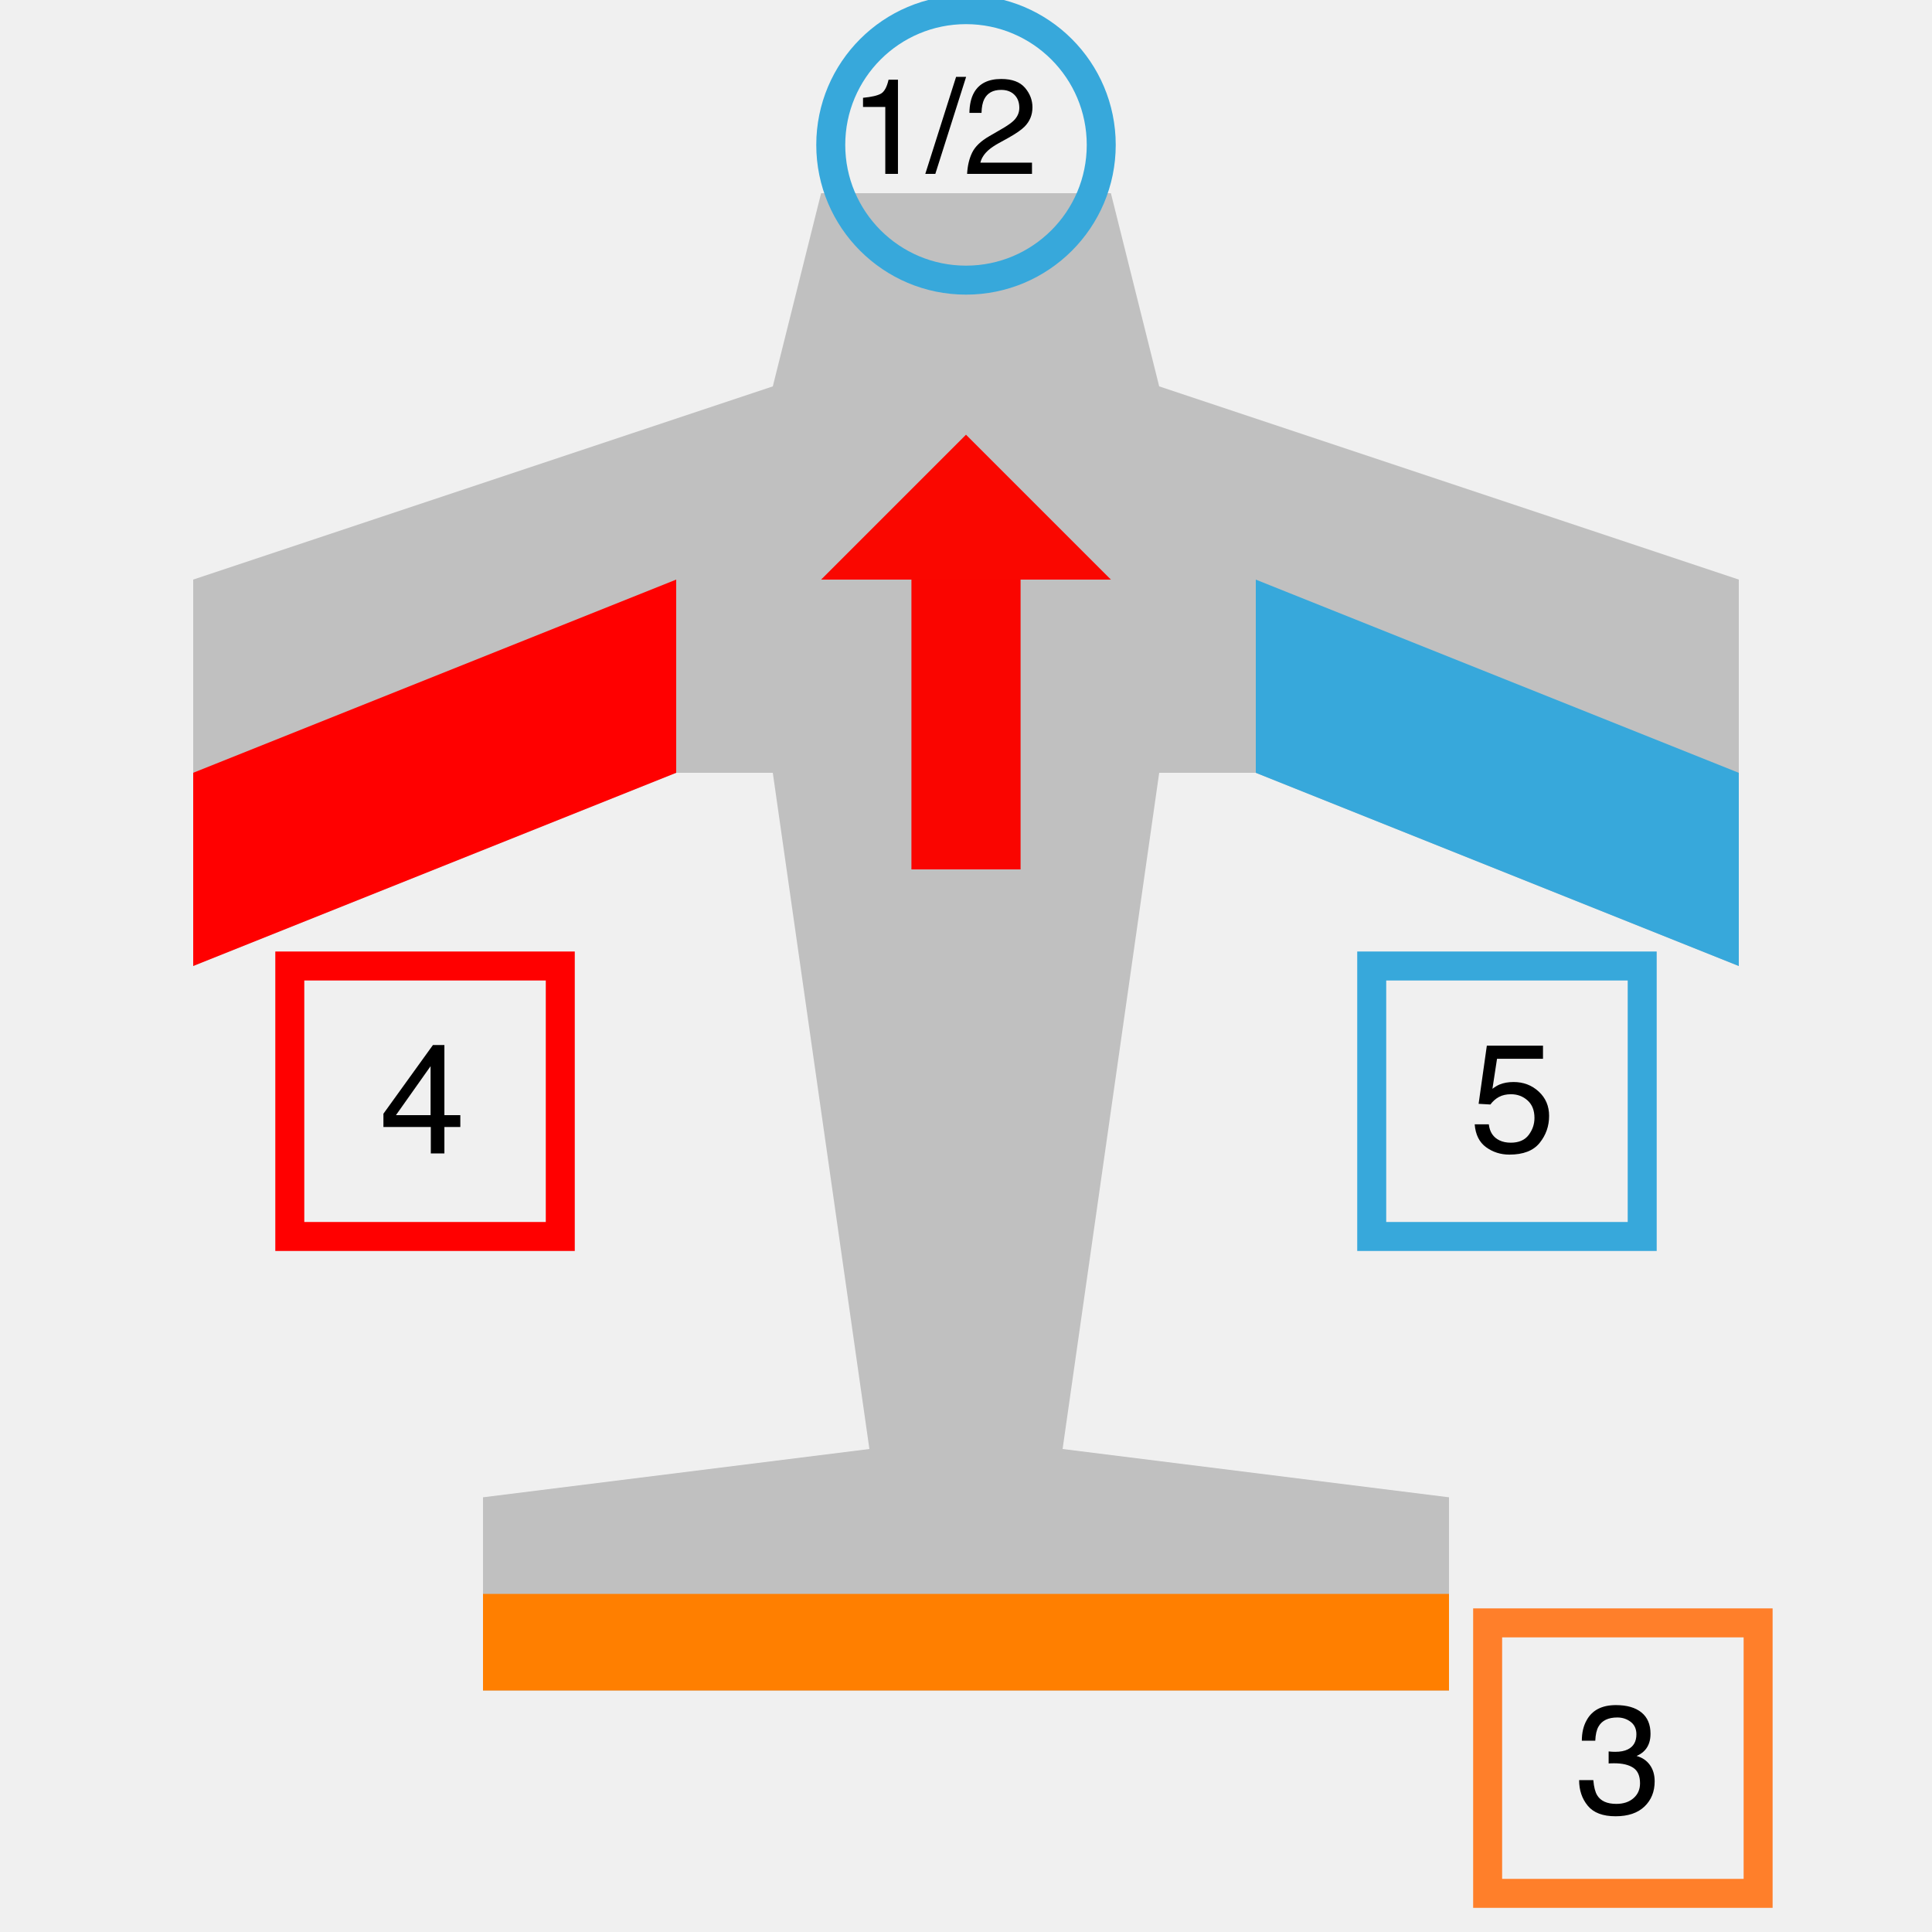
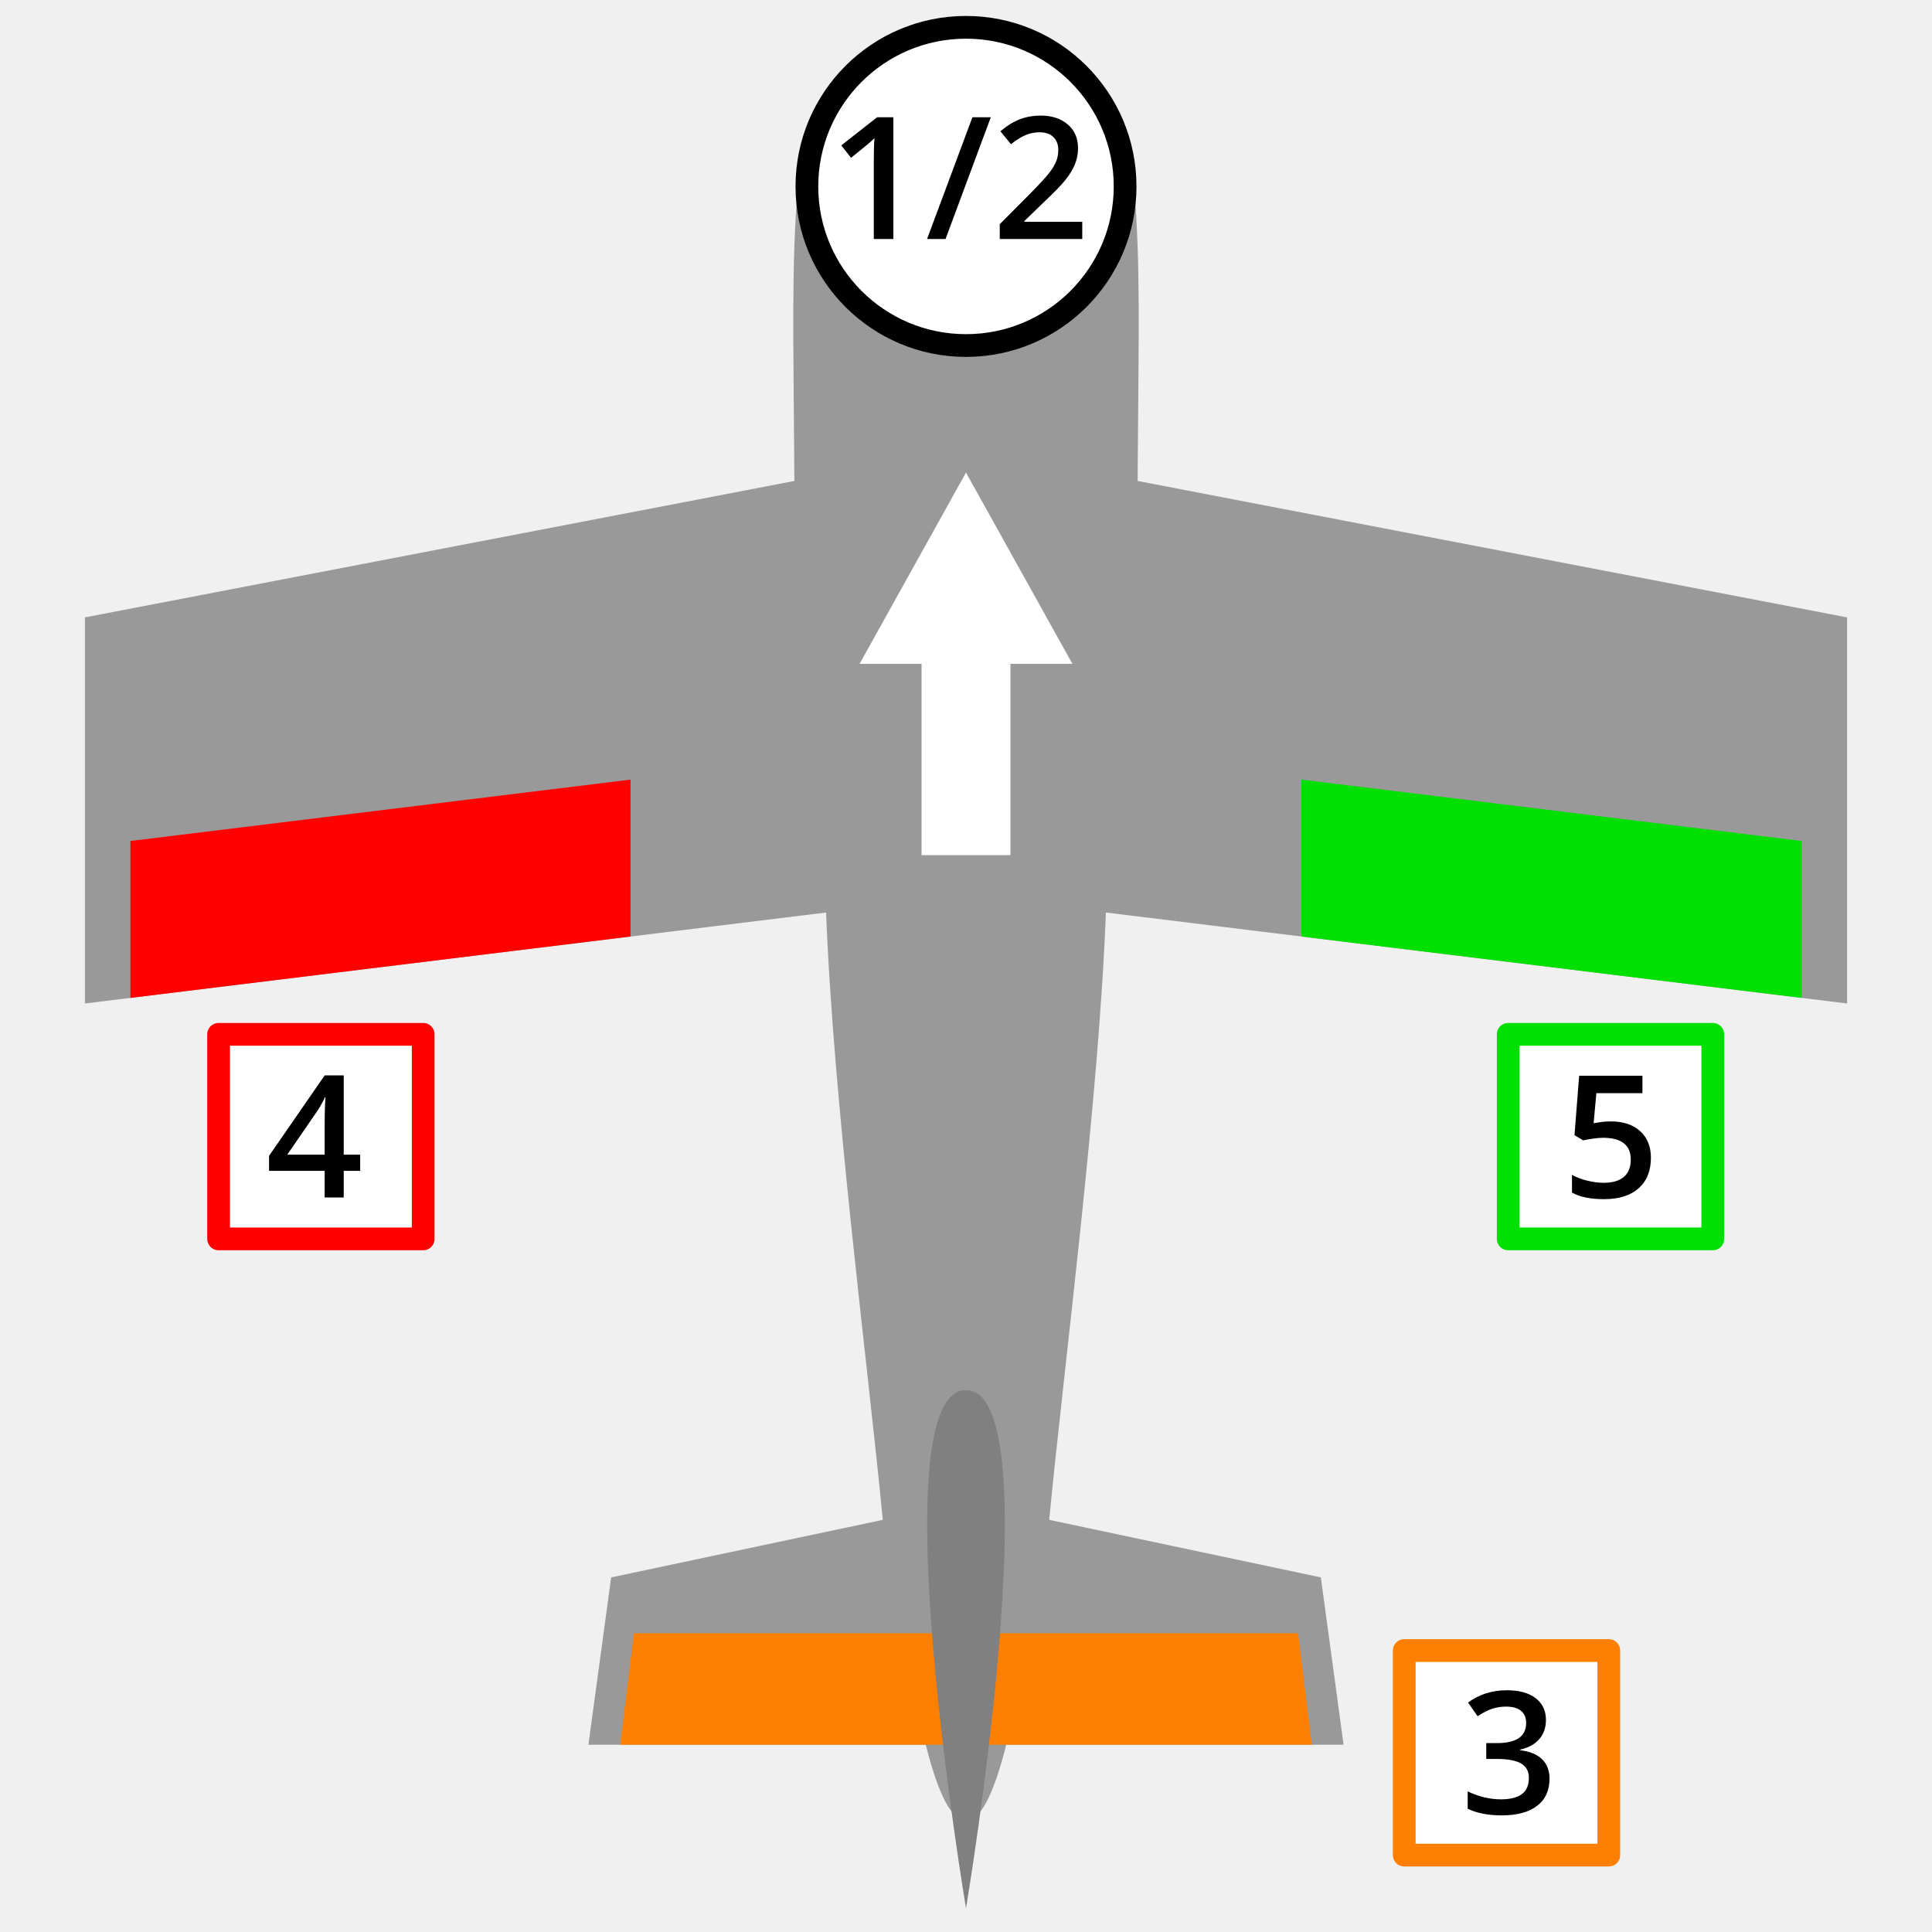
- <svg xmlns="http://www.w3.org/2000/svg" xmlns:xlink="http://www.w3.org/1999/xlink" id="svg2" version="1.1" viewBox="0 0 200 200" height="200pt" width="200pt">
-   <defs id="defs4">
-     <g id="g6">
-       <symbol id="glyph0-0" overflow="visible">
-         <path id="path9" d="" style="stroke:none;" />
-       </symbol>
-       <symbol id="glyph0-1" overflow="visible">
-         <path id="path12" d="M 1.34 -6.93 L 1.34 -7.875 C 2.227 -7.961 2.848 -8.105 3.199 -8.309 C 3.551 -8.512 3.812 -8.992 3.984 -9.75 L 4.957 -9.75 L 4.957 0 L 3.645 0 L 3.645 -6.93 Z M 1.34 -6.93 " style="stroke:none;" />
-       </symbol>
-       <symbol id="glyph0-2" overflow="visible">
-         <path id="path15" d="M 3.188 -10.043 L 4.227 -10.043 L 1.039 0 L 0 0 Z M 3.188 -10.043 " style="stroke:none;" />
-       </symbol>
-       <symbol id="glyph0-3" overflow="visible">
-         <path id="path18" d="M 0.961 -2.203 C 1.266 -2.828 1.855 -3.395 2.734 -3.902 L 4.047 -4.664 C 4.633 -5.004 5.047 -5.297 5.285 -5.539 C 5.656 -5.914 5.844 -6.348 5.844 -6.836 C 5.844 -7.406 5.672 -7.859 5.332 -8.191 C 4.992 -8.527 4.535 -8.695 3.965 -8.695 C 3.121 -8.695 2.539 -8.375 2.215 -7.738 C 2.043 -7.398 1.945 -6.922 1.93 -6.316 L 0.676 -6.316 C 0.691 -7.168 0.848 -7.863 1.148 -8.402 C 1.68 -9.352 2.621 -9.824 3.973 -9.824 C 5.094 -9.824 5.91 -9.52 6.43 -8.914 C 6.945 -8.309 7.203 -7.633 7.203 -6.891 C 7.203 -6.105 6.93 -5.438 6.379 -4.883 C 6.059 -4.559 5.488 -4.164 4.664 -3.703 L 3.727 -3.188 C 3.281 -2.941 2.93 -2.703 2.672 -2.48 C 2.219 -2.086 1.93 -1.645 1.812 -1.164 L 7.156 -1.164 L 7.156 0 L 0.438 0 C 0.484 -0.844 0.656 -1.578 0.961 -2.203 Z M 0.961 -2.203 " style="stroke:none;" />
-       </symbol>
-       <symbol id="glyph1-0" overflow="visible">
-         <path id="path21" d="" style="stroke:none;" />
-       </symbol>
-       <symbol id="glyph1-1" overflow="visible">
-         <path id="path24" d="" style="stroke:none;" />
-       </symbol>
-       <symbol id="glyph1-2" overflow="visible">
-         <path id="path27" d="M 1.277 -0.785 C 0.68 -1.512 0.383 -2.395 0.383 -3.438 L 1.852 -3.438 C 1.914 -2.715 2.051 -2.188 2.258 -1.859 C 2.621 -1.27 3.281 -0.977 4.234 -0.977 C 4.973 -0.977 5.566 -1.176 6.016 -1.57 C 6.465 -1.965 6.688 -2.477 6.688 -3.102 C 6.688 -3.871 6.453 -4.41 5.98 -4.719 C 5.508 -5.027 4.855 -5.18 4.016 -5.18 C 3.922 -5.18 3.828 -5.18 3.73 -5.176 C 3.633 -5.172 3.535 -5.168 3.438 -5.164 L 3.438 -6.406 C 3.582 -6.391 3.707 -6.379 3.805 -6.375 C 3.902 -6.371 4.012 -6.367 4.125 -6.367 C 4.652 -6.367 5.082 -6.449 5.422 -6.617 C 6.016 -6.91 6.312 -7.43 6.312 -8.18 C 6.312 -8.738 6.113 -9.168 5.719 -9.469 C 5.324 -9.77 4.863 -9.922 4.336 -9.922 C 3.398 -9.922 2.75 -9.609 2.391 -8.984 C 2.191 -8.641 2.082 -8.152 2.055 -7.516 L 0.664 -7.516 C 0.664 -8.348 0.832 -9.059 1.164 -9.641 C 1.738 -10.684 2.746 -11.203 4.188 -11.203 C 5.328 -11.203 6.211 -10.949 6.836 -10.441 C 7.461 -9.934 7.773 -9.199 7.773 -8.234 C 7.773 -7.547 7.59 -6.988 7.219 -6.562 C 6.988 -6.297 6.691 -6.09 6.328 -5.938 C 6.918 -5.777 7.375 -5.465 7.707 -5.004 C 8.039 -4.543 8.203 -3.98 8.203 -3.312 C 8.203 -2.246 7.852 -1.375 7.148 -0.703 C 6.445 -0.031 5.449 0.305 4.156 0.305 C 2.832 0.305 1.875 -0.059 1.277 -0.785 Z M 1.277 -0.785 " style="stroke:none;" />
-       </symbol>
-       <symbol id="glyph1-3" overflow="visible">
-         <path id="path30" d="M 5.289 -3.961 L 5.289 -9.031 L 1.703 -3.961 Z M 5.312 0 L 5.312 -2.734 L 0.406 -2.734 L 0.406 -4.109 L 5.531 -11.219 L 6.719 -11.219 L 6.719 -3.961 L 8.367 -3.961 L 8.367 -2.734 L 6.719 -2.734 L 6.719 0 Z M 5.312 0 " style="stroke:none;" />
-       </symbol>
-       <symbol id="glyph1-4" overflow="visible">
-         <path id="path33" d="M 1.977 -2.852 C 2.07 -2.051 2.441 -1.496 3.094 -1.188 C 3.426 -1.031 3.812 -0.953 4.25 -0.953 C 5.082 -0.953 5.699 -1.219 6.102 -1.75 C 6.504 -2.281 6.703 -2.871 6.703 -3.516 C 6.703 -4.297 6.465 -4.902 5.988 -5.328 C 5.512 -5.754 4.941 -5.969 4.273 -5.969 C 3.789 -5.969 3.375 -5.875 3.027 -5.688 C 2.68 -5.5 2.387 -5.238 2.141 -4.906 L 0.922 -4.977 L 1.773 -11 L 7.586 -11 L 7.586 -9.641 L 2.828 -9.641 L 2.352 -6.531 C 2.613 -6.73 2.859 -6.879 3.094 -6.977 C 3.512 -7.148 3.992 -7.234 4.539 -7.234 C 5.566 -7.234 6.434 -6.902 7.148 -6.242 C 7.863 -5.582 8.219 -4.742 8.219 -3.727 C 8.219 -2.668 7.891 -1.738 7.238 -0.93 C 6.586 -0.121 5.543 0.281 4.109 0.281 C 3.199 0.281 2.391 0.023 1.691 -0.488 C 0.992 -1 0.598 -1.789 0.516 -2.852 Z M 1.977 -2.852 " style="stroke:none;" />
-       </symbol>
-       <symbol id="glyph1-5" overflow="visible">
-         <path id="path36" d="M 7.293 -10.262 C 7.785 -9.613 8.031 -8.945 8.031 -8.258 L 6.641 -8.258 C 6.559 -8.699 6.426 -9.047 6.242 -9.297 C 5.902 -9.766 5.391 -10 4.703 -10 C 3.918 -10 3.293 -9.637 2.828 -8.91 C 2.363 -8.184 2.105 -7.145 2.055 -5.789 C 2.379 -6.262 2.785 -6.617 3.273 -6.852 C 3.723 -7.059 4.223 -7.164 4.773 -7.164 C 5.711 -7.164 6.527 -6.863 7.227 -6.266 C 7.926 -5.668 8.273 -4.773 8.273 -3.586 C 8.273 -2.57 7.941 -1.672 7.281 -0.887 C 6.621 -0.102 5.676 0.289 4.453 0.289 C 3.406 0.289 2.504 -0.109 1.742 -0.902 C 0.98 -1.695 0.602 -3.035 0.602 -4.914 C 0.602 -6.305 0.77 -7.484 1.109 -8.453 C 1.762 -10.309 2.949 -11.234 4.68 -11.234 C 5.93 -11.234 6.801 -10.91 7.293 -10.262 Z M 6.238 -1.707 C 6.605 -2.203 6.789 -2.793 6.789 -3.469 C 6.789 -4.043 6.625 -4.586 6.297 -5.105 C 5.969 -5.625 5.371 -5.883 4.508 -5.883 C 3.902 -5.883 3.375 -5.684 2.918 -5.281 C 2.461 -4.879 2.234 -4.277 2.234 -3.469 C 2.234 -2.762 2.441 -2.164 2.855 -1.684 C 3.27 -1.203 3.844 -0.961 4.578 -0.961 C 5.316 -0.961 5.871 -1.211 6.238 -1.707 Z M 6.238 -1.707 " style="stroke:none;" />
-       </symbol>
-     </g>
+ <svg xmlns="http://www.w3.org/2000/svg" xml:space="preserve" width="850px" height="850px" version="1.1" style="shape-rendering:geometricPrecision; text-rendering:geometricPrecision; image-rendering:optimizeQuality; fill-rule:evenodd; clip-rule:evenodd" viewBox="0 0 850 850">
+   <defs>
+     <style type="text/css">
+    
+     .str0 {stroke:black;stroke-width:10;stroke-linecap:round;stroke-linejoin:round;stroke-miterlimit:22.926}
+     .str2 {stroke:#00E000;stroke-width:10;stroke-linecap:round;stroke-linejoin:round;stroke-miterlimit:22.926}
+     .str1 {stroke:red;stroke-width:10;stroke-linecap:round;stroke-linejoin:round;stroke-miterlimit:22.926}
+     .str3 {stroke:#FF7F00;stroke-width:10;stroke-linecap:round;stroke-linejoin:round;stroke-miterlimit:22.926}
+     .fil1 {fill:#00E000}
+     .fil4 {fill:gray}
+     .fil0 {fill:#999999}
+     .fil6 {fill:red}
+     .fil3 {fill:#FF7F00}
+     .fil2 {fill:white}
+     .fil5 {fill:black;fill-rule:nonzero}
+     .fil7 {fill:white;fill-rule:nonzero}
+    
+   </style>
  </defs>
-   <g id="surface66">
-     <path id="path39" d="M 85 20 L 80 40 L 20 60 L 20 100 L 70 80 L 80 80 L 90 150 L 50 155 L 50 175 L 150 175 L 150 155 L 110 150 L 120 80 L 130 80 L 180 100 L 180 60 L 120 40 L 115 20 Z M 85 20 " style=" stroke:none;fill-rule:nonzero;fill:rgb(75.294%,75.294%,75.294%);fill-opacity:1;" />
-     <path id="path41" d="M 20 80 L 20 100 L 70 80 L 70 60 Z M 20 80 " style=" stroke:none;fill-rule:nonzero;fill:rgb(100%,0%,0%);fill-opacity:1;" />
-     <path id="path43" d="M 180 80 L 180 100 L 130 80 L 130 60 Z M 180 80 " style=" stroke:none;fill-rule:nonzero;fill:rgb(55,168,219);fill-opacity:1;" />
-     <path id="path45" d="M 50 165 L 50 175 L 150 175 L 150 165 Z M 50 165 " style=" stroke:none;fill-rule:nonzero;fill:rgb(100%,49.804%,0%);fill-opacity:1;" />
-     <path id="path49" d="M 114 15 C 114 22.73 107.73 29 100 29 C 92.27 29 86 22.73 86 15 C 86 7.27 92.27 1 100 1 C 107.73 1 114 7.27 114 15 " style="fill:none;stroke-width:3;stroke-linecap:butt;stroke-linejoin:miter;stroke:rgb(55,168,219);stroke-opacity:1;stroke-miterlimit:10;" />
-     <g id="g51" style="fill:rgb(0%,0%,0%);fill-opacity:1;">
-       <use id="use53" y="18" x="88" xlink:href="#glyph0-1" />
-       <use id="use55" y="18" x="95.786" xlink:href="#glyph0-2" />
-       <use id="use57" y="18" x="99.676" xlink:href="#glyph0-3" />
-     </g>
-     <path id="path59" d="M 30 100 L 58 100 L 58 128 L 30 128 Z M 30 100 " style="fill:none;stroke-width:3;stroke-linecap:butt;stroke-linejoin:miter;stroke:rgb(100%,0%,0%);stroke-opacity:1;stroke-miterlimit:10;" />
-     <g transform="translate(124.6425,67.71446)" id="g61" style="fill:#000000;fill-opacity:1">
-       <use height="100%" width="100%" id="use63" y="120" x="34" xlink:href="#glyph1-1" />
-       <use height="100%" width="100%" id="use65" y="120" x="38.445" xlink:href="#glyph1-2" />
-     </g>
-     <path id="path67" d="M 142 100 L 170 100 L 170 128 L 142 128 Z M 142 100 " style="fill:none;stroke-width:3;stroke-linecap:butt;stroke-linejoin:miter;stroke:rgb(55,168,219);stroke-opacity:1;stroke-miterlimit:10;" />
-     <g transform="translate(-111.1596,-0.5992434)" id="g69" style="fill:#000000;fill-opacity:1">
-       <use height="100%" width="100%" id="use71" y="120" x="146" xlink:href="#glyph1-1" />
-       <use height="100%" width="100%" id="use73" y="120" x="150.445" xlink:href="#glyph1-3" />
-     </g>
-     <g transform="translate(79.69932,-34.7561)" id="g77" style="fill:#000000;fill-opacity:1">
-       <use height="100%" width="100%" id="use79" y="154" x="68" xlink:href="#glyph1-1" />
-       <use height="100%" width="100%" id="use81" y="154" x="72.445" xlink:href="#glyph1-4" />
-     </g>
-     <path id="path83" d="m 154,168 28,0 0,28 -5.823,0 L 154,196 Z" style="fill:none;stroke:#ff7f2a;stroke-width:3;stroke-linecap:butt;stroke-linejoin:miter;stroke-miterlimit:10;stroke-opacity:1" />
-     <path id="path91" d="M 100,54.53 V 90" style="fill:none;stroke:#fa0500;stroke-width:11.3;stroke-linecap:butt;stroke-linejoin:bevel;stroke-miterlimit:10;stroke-opacity:1" />
-     <path id="path93" d="M 100 45 L 85 60 L 115 60 L 100 45 " style=" stroke:none;fill-rule:nonzero;fill:rgb(98.039%,2.745%,0%);fill-opacity:1;" />
+   <g id="Layer_x0020_1">
+     <path class="fil0" d="M258.88 767.6l148.41 0c5.38,21.31 11.3,33.52 17.71,33.52 6.41,0 12.33,-12.21 17.71,-33.52l148.41 0 -10 -73.61 -119.52 -25.32c6.72,-69.54 21.76,-183.85 24.95,-267.2l326.09 40.02 0 -169.86 -312.14 -60.03c0.45,-66.81 1.32,-93.85 -1.5,-129.58 -11.36,45.38 -37.14,69.99 -74,69.99 -36.86,0 -65.43,-27.83 -74,-69.99 -2.82,35.73 -1.95,62.77 -1.5,129.58l-312.14 60.03 0 169.86 326.09 -40.02c3.19,83.35 18.23,197.66 24.95,267.2l-119.52 25.32 -10 73.61z" />
+     <polygon class="fil1" points="572.59,412.03 792.63,439.04 792.63,370 572.59,343 " />
+     <circle class="fil2 str0" cx="425" cy="82.02" r="70" />
+     <polygon class="fil3" points="272.88,767.6 577.12,767.6 571.12,718.58 278.88,718.58 " />
+     <path class="fil4" d="M425 839.54c0,0 -38.43,-227.94 0,-227.94 38.43,0 0,227.94 0,227.94z" />
+     <path class="fil5" d="M393.05 105.15l-8.61 0 0 -34.58c0,-4.12 0.09,-7.4 0.3,-9.81 -0.57,0.57 -1.26,1.23 -2.08,1.94 -0.81,0.71 -3.55,2.95 -8.23,6.73l-4.31 -5.46 15.75 -12.37 7.18 0 0 53.55z" />
+     <polygon id="_1" class="fil5" points="435.91,51.6 416,105.15 407.87,105.15 427.82,51.6 " />
+     <path id="_2" class="fil5" d="M476.15 105.15l-36.3 0 0 -6.51 13.81 -13.89c4.08,-4.18 6.78,-7.13 8.11,-8.88 1.33,-1.75 2.3,-3.38 2.92,-4.92 0.61,-1.54 0.91,-3.19 0.91,-4.95 0,-2.42 -0.73,-4.33 -2.18,-5.72 -1.45,-1.38 -3.46,-2.08 -6.02,-2.08 -2.05,0 -4.04,0.37 -5.96,1.14 -1.92,0.75 -4.13,2.12 -6.66,4.09l-4.65 -5.67c2.99,-2.51 5.88,-4.29 8.69,-5.34 2.82,-1.05 5.8,-1.57 8.98,-1.57 4.97,0 8.97,1.3 11.97,3.9 3.02,2.6 4.52,6.1 4.52,10.48 0,2.43 -0.44,4.72 -1.31,6.89 -0.87,2.18 -2.19,4.42 -3.99,6.73 -1.8,2.3 -4.78,5.42 -8.97,9.35l-9.3 9.01 0 0.36 25.43 0 0 7.58z" />
+     <rect class="fil2 str1" x="96.18" y="455.06" width="90" height="90" />
+     <path class="fil5" d="M158.46 515.13l-7.23 0 0 11.7 -8.39 0 0 -11.7 -24.47 0 0 -6.61 24.47 -35.39 8.39 0 0 34.88 7.23 0 0 7.12zm-15.62 -7.12l0 -13.45c0,-4.79 0.13,-8.7 0.37,-11.76l-0.29 0c-0.69,1.61 -1.76,3.57 -3.23,5.86l-13.3 19.35 16.45 0z" />
+     <rect class="fil2 str2" x="663.55" y="455.06" width="90" height="90" />
+     <path class="fil5" d="M708.78 493.38c5.4,0 9.68,1.43 12.83,4.29 3.15,2.86 4.72,6.76 4.72,11.7 0,5.71 -1.78,10.18 -5.36,13.39 -3.57,3.21 -8.66,4.82 -15.26,4.82 -5.98,0 -10.69,-0.96 -14.1,-2.9l0 -7.81c1.97,1.13 4.25,1.99 6.81,2.6 2.56,0.61 4.95,0.91 7.15,0.91 3.88,0 6.84,-0.86 8.86,-2.6 2.03,-1.72 3.04,-4.26 3.04,-7.61 0,-6.39 -4.07,-9.59 -12.24,-9.59 -1.15,0 -2.56,0.12 -4.25,0.35 -1.68,0.23 -3.16,0.49 -4.42,0.79l-3.85 -2.27 2.05 -26.17 27.84 0 0 7.65 -20.27 0 -1.2 13.25c0.85,-0.13 1.89,-0.31 3.13,-0.51 1.24,-0.19 2.75,-0.29 4.52,-0.29z" />
+     <rect class="fil2 str3" x="617.8" y="726.17" width="90" height="90" />
+     <path class="fil5" d="M680.15 756.7c0,3.4 -0.98,6.23 -2.96,8.48 -1.99,2.26 -4.76,3.77 -8.36,4.56l0 0.29c4.3,0.53 7.52,1.87 9.67,4.01 2.15,2.14 3.23,4.99 3.23,8.52 0,5.15 -1.83,9.14 -5.46,11.93 -3.64,2.8 -8.82,4.2 -15.53,4.2 -5.94,0 -10.95,-0.96 -15.02,-2.9l0 -7.66c2.27,1.12 4.67,1.98 7.21,2.6 2.55,0.61 4.98,0.91 7.34,0.91 4.15,0 7.24,-0.78 9.3,-2.31 2.05,-1.54 3.07,-3.92 3.07,-7.14 0,-2.86 -1.12,-4.96 -3.4,-6.31 -2.27,-1.34 -5.84,-2.02 -10.7,-2.02l-4.65 0 0 -6.97 4.73 0c8.55,0 12.82,-2.95 12.82,-8.86 0,-2.3 -0.75,-4.08 -2.24,-5.33 -1.48,-1.24 -3.68,-1.86 -6.6,-1.86 -2.02,0 -3.97,0.29 -5.86,0.86 -1.87,0.58 -4.1,1.69 -6.66,3.35l-4.21 -6c4.9,-3.61 10.61,-5.41 17.1,-5.41 5.4,0 9.61,1.16 12.64,3.47 3.03,2.33 4.54,5.52 4.54,9.59z" />
+     <polygon class="fil6" points="57.37,439.04 277.41,412.03 277.41,343 57.37,370 " />
+     <path class="fil7" d="M405.45 376.22l0 -84.15 -27.27 0 46.82 -84.15 46.82 84.15 -27.27 0 0 84.15 -39.1 0zm0 -42.08m-13.64 -42.07m9.78 -42.08m46.82 0m9.77 42.08m-13.63 42.07m-19.55 42.08" />
  </g>
</svg>
